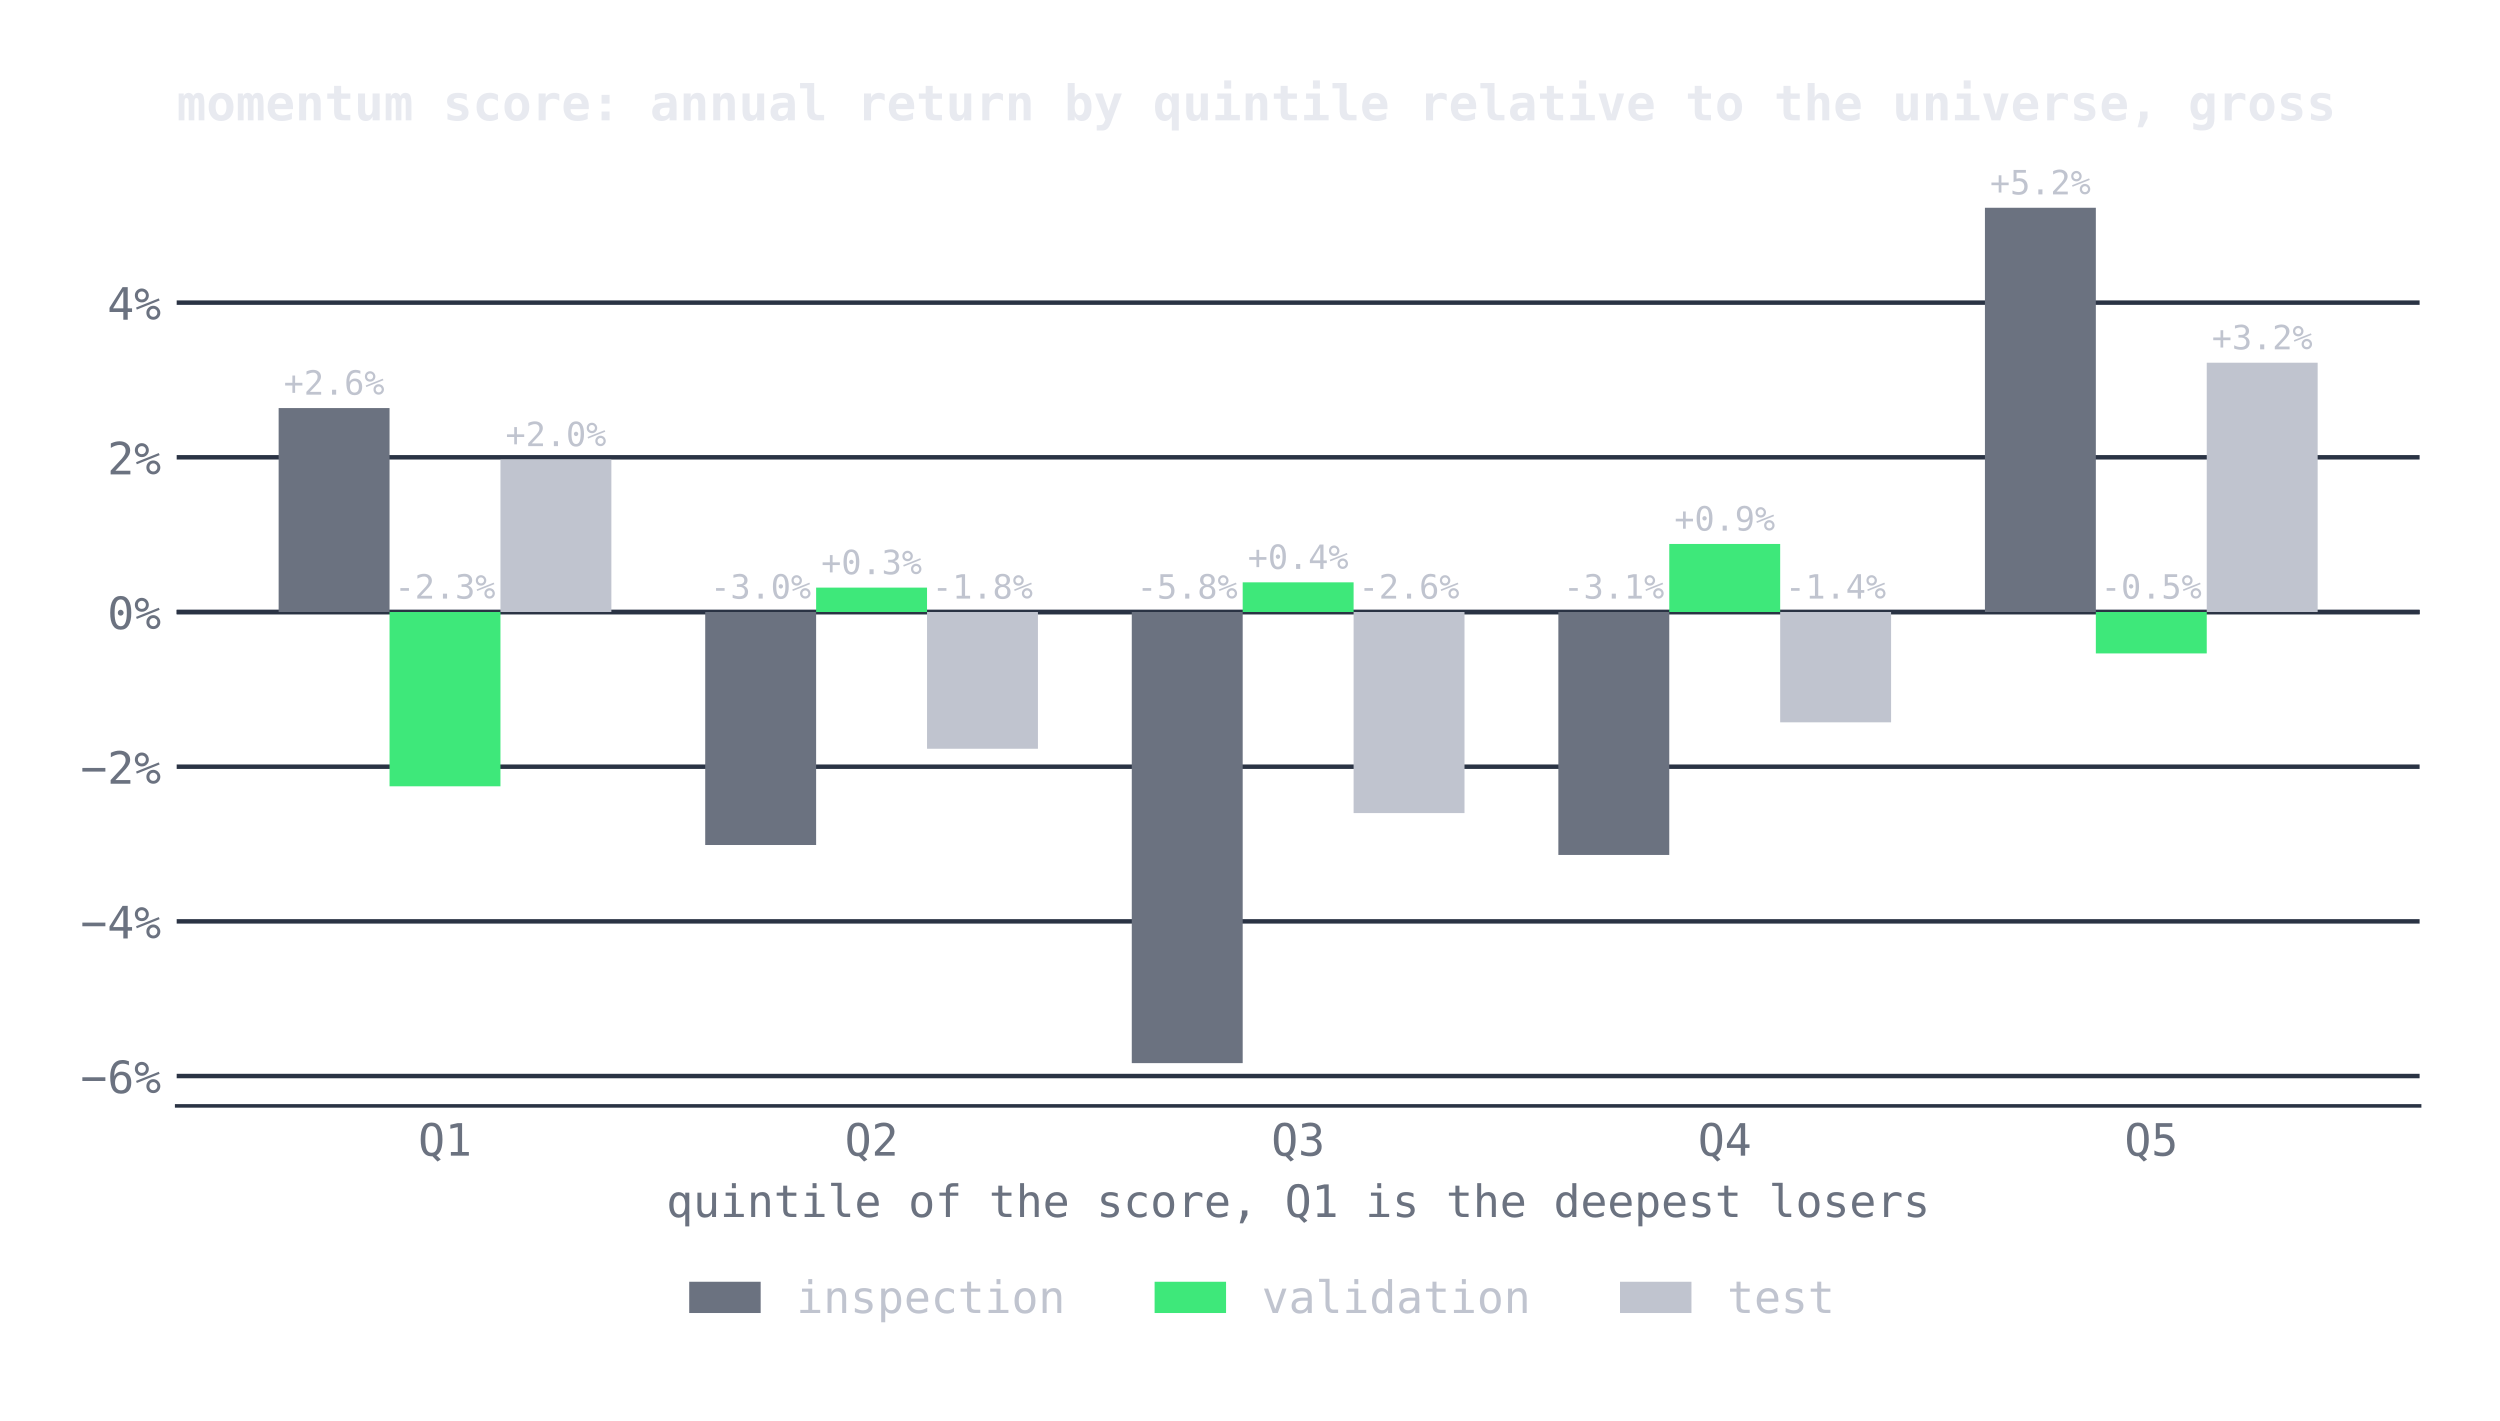
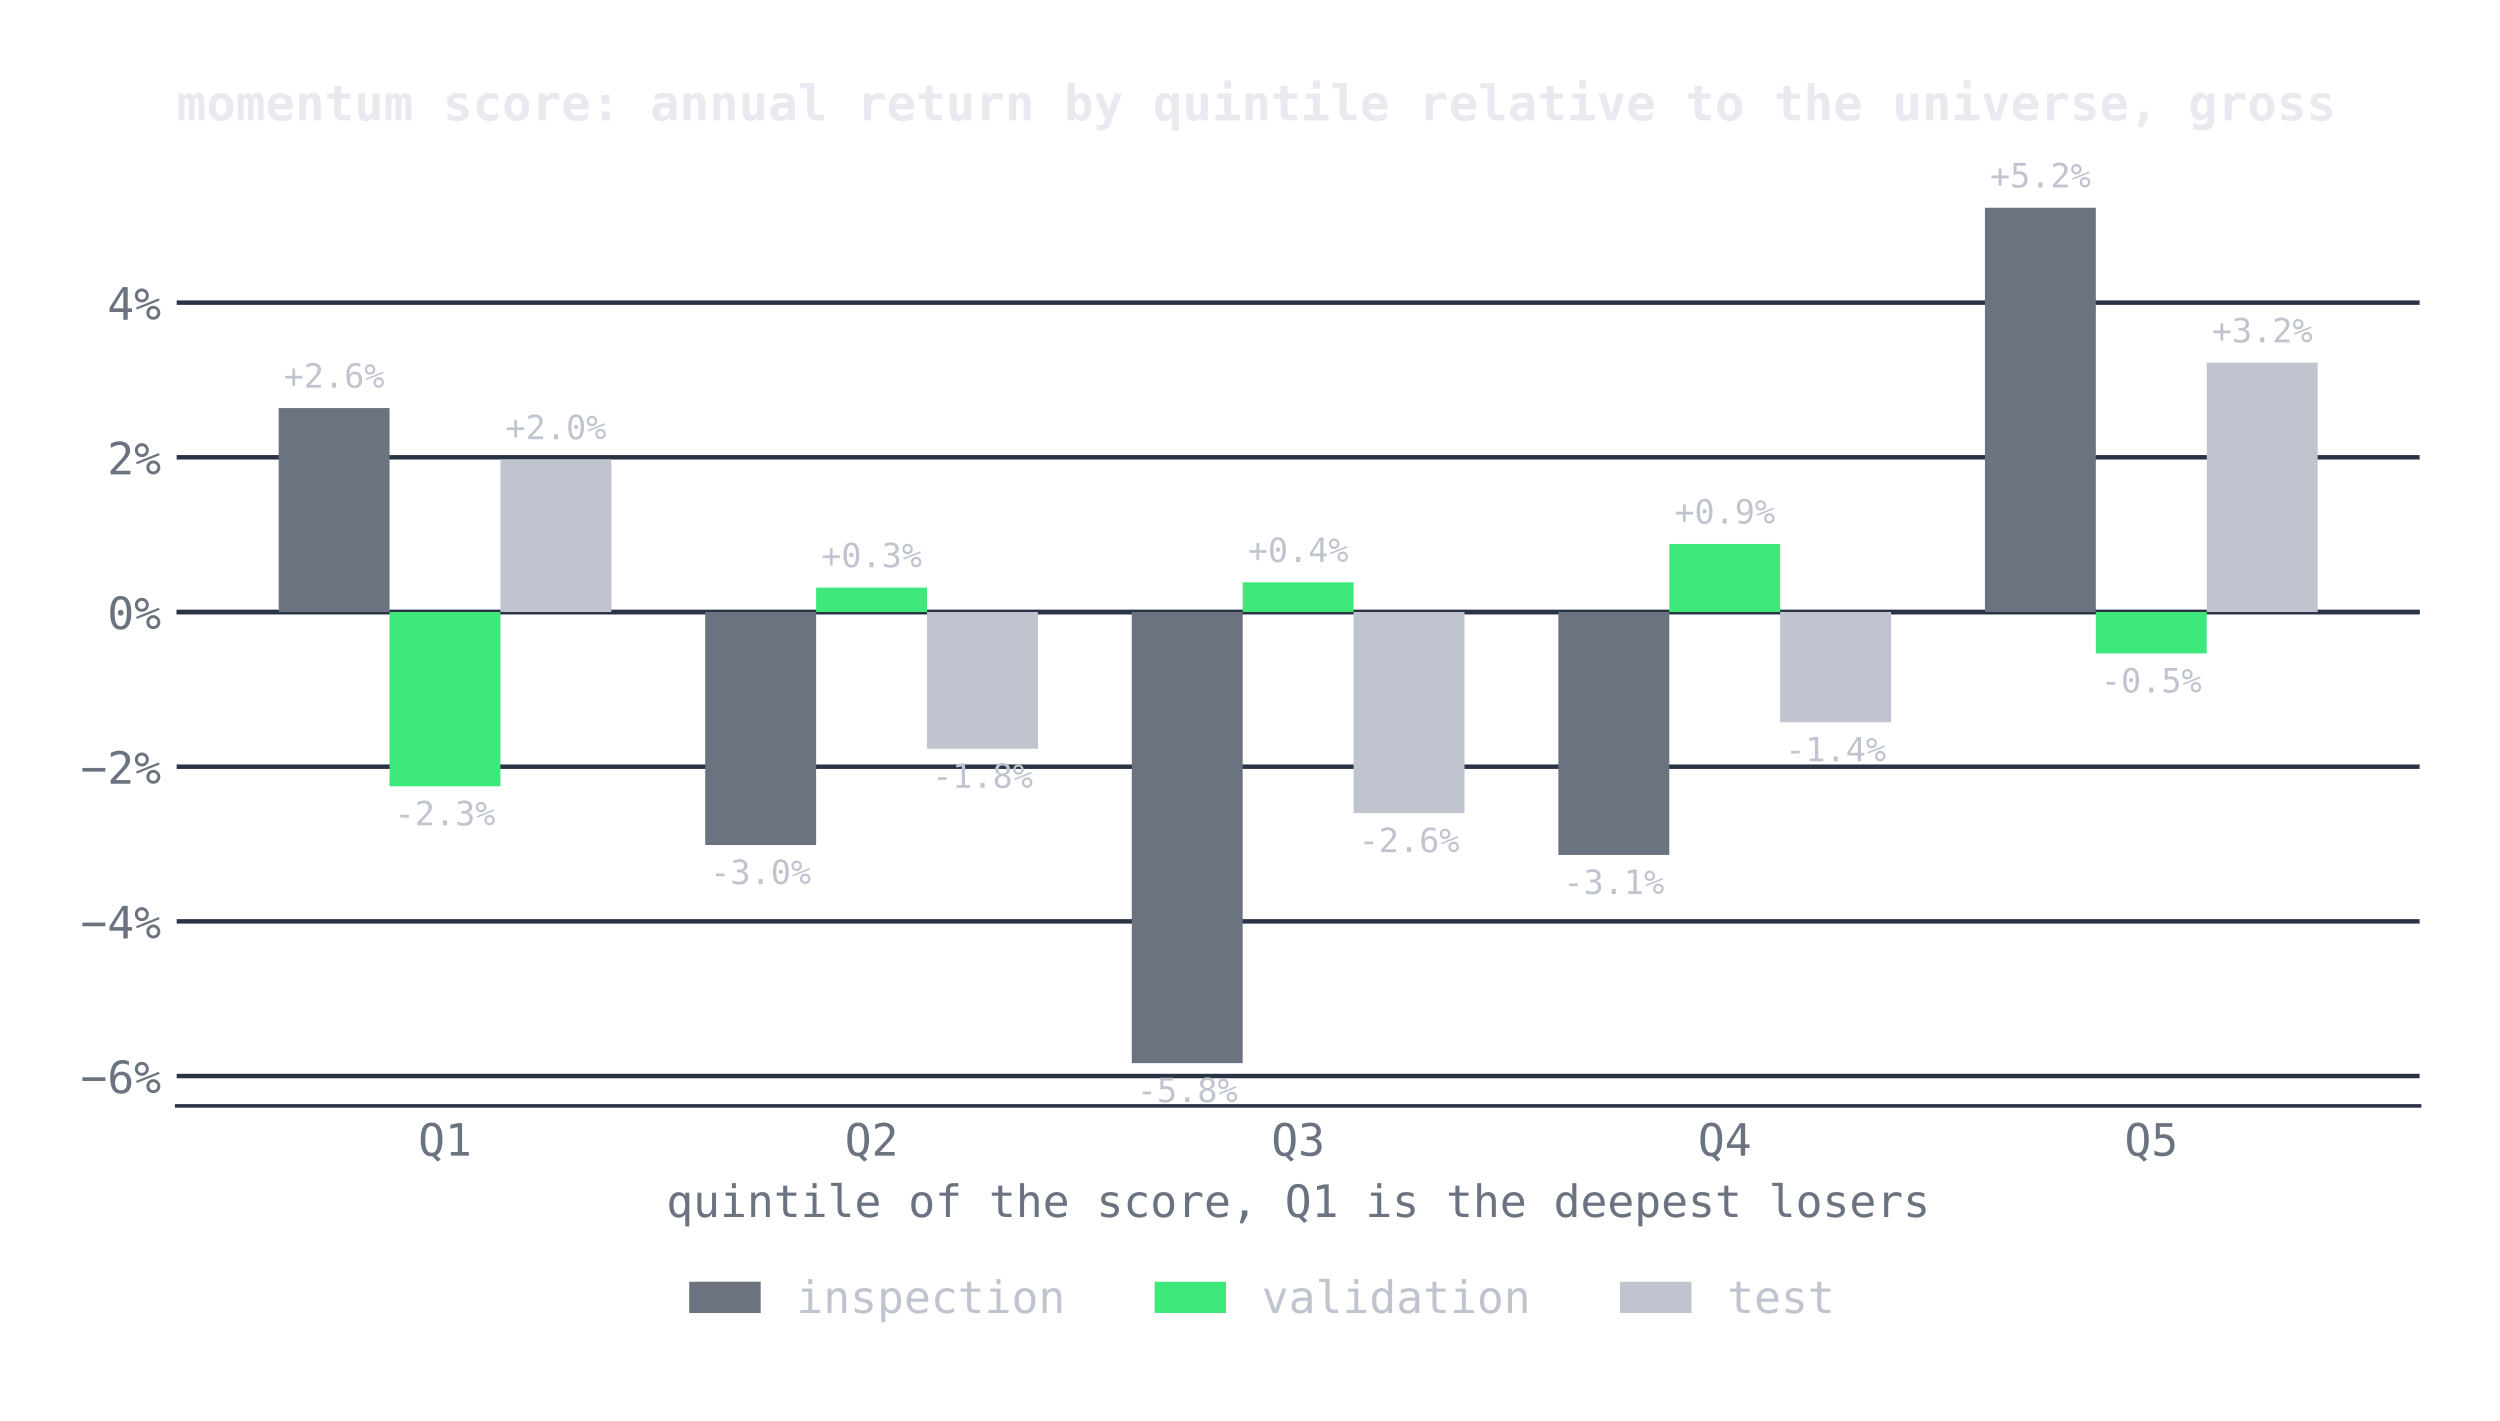
<svg xmlns="http://www.w3.org/2000/svg" width="559.761pt" height="318.071pt" viewBox="0 0 559.761 318.071" version="1.1">
  <defs>
    <style type="text/css">*{stroke-linejoin: round; stroke-linecap: butt}</style>
  </defs>
  <g id="figure_1">
    <g id="patch_1">
      <path d="M 0 318.071  L 559.761 318.071  L 559.761 0  L 0 0  L 0 318.071  z " style="fill: none" />
    </g>
    <g id="axes_1">
      <g id="patch_2">
        <path d="M 39.561 247.615  L 541.761 247.615  L 541.761 36.943  L 39.561 36.943  L 39.561 247.615  z " style="fill: none" />
      </g>
      <g id="matplotlib.axis_1">
        <g id="xtick_1">
          <g id="line2d_1" />
          <g id="text_1">
            <text style="font-size: 10px; font-family: 'IBM Plex Mono, DejaVu Sans Mono, monospace', monospace; text-anchor: middle; fill: #6b7280" x="99.638" y="258.766" transform="rotate(-0 99.63774 258.7662)">Q1</text>
          </g>
        </g>
        <g id="xtick_2">
          <g id="line2d_2" />
          <g id="text_2">
            <text style="font-size: 10px; font-family: 'IBM Plex Mono, DejaVu Sans Mono, monospace', monospace; text-anchor: middle; fill: #6b7280" x="195.149" y="258.766" transform="rotate(-0 195.1493 258.7662)">Q2</text>
          </g>
        </g>
        <g id="xtick_3">
          <g id="line2d_3" />
          <g id="text_3">
            <text style="font-size: 10px; font-family: 'IBM Plex Mono, DejaVu Sans Mono, monospace', monospace; text-anchor: middle; fill: #6b7280" x="290.661" y="258.766" transform="rotate(-0 290.6609 258.7662)">Q3</text>
          </g>
        </g>
        <g id="xtick_4">
          <g id="line2d_4" />
          <g id="text_4">
            <text style="font-size: 10px; font-family: 'IBM Plex Mono, DejaVu Sans Mono, monospace', monospace; text-anchor: middle; fill: #6b7280" x="386.173" y="258.766" transform="rotate(-0 386.1725 258.7662)">Q4</text>
          </g>
        </g>
        <g id="xtick_5">
          <g id="line2d_5" />
          <g id="text_5">
            <text style="font-size: 10px; font-family: 'IBM Plex Mono, DejaVu Sans Mono, monospace', monospace; text-anchor: middle; fill: #6b7280" x="481.684" y="258.766" transform="rotate(-0 481.6841 258.7662)">Q5</text>
          </g>
        </g>
        <g id="text_6">
          <text style="font-size: 10px; font-family: 'IBM Plex Mono, DejaVu Sans Mono, monospace', monospace; text-anchor: middle; fill: #6b7280" x="290.661" y="272.497" transform="rotate(-0 290.6609 272.4975)">quintile of the score, Q1 is the deepest losers</text>
        </g>
      </g>
      <g id="matplotlib.axis_2">
        <g id="ytick_1">
          <g id="line2d_6">
-             <path d="M 39.561 240.928  L 541.761 240.928  " clip-path="url(#p5f7413b48b)" style="fill: none; stroke: #2a3344; stroke-linecap: square" />
+             <path d="M 39.561 240.928  L 541.761 240.928  " clip-path="url(#pcc9012cbed)" style="fill: none; stroke: #2a3344; stroke-linecap: square" />
          </g>
          <g id="line2d_7" />
          <g id="text_7">
            <text style="font-size: 10px; font-family: 'IBM Plex Mono, DejaVu Sans Mono, monospace', monospace; text-anchor: end; fill: #6b7280" x="36.061" y="244.754" transform="rotate(-0 36.06094 244.7541)">−6%</text>
          </g>
        </g>
        <g id="ytick_2">
          <g id="line2d_8">
-             <path d="M 39.561 206.296  L 541.761 206.296  " clip-path="url(#p5f7413b48b)" style="fill: none; stroke: #2a3344; stroke-linecap: square" />
+             <path d="M 39.561 206.296  L 541.761 206.296  " clip-path="url(#pcc9012cbed)" style="fill: none; stroke: #2a3344; stroke-linecap: square" />
          </g>
          <g id="line2d_9" />
          <g id="text_8">
            <text style="font-size: 10px; font-family: 'IBM Plex Mono, DejaVu Sans Mono, monospace', monospace; text-anchor: end; fill: #6b7280" x="36.061" y="210.122" transform="rotate(-0 36.06094 210.1216)">−4%</text>
          </g>
        </g>
        <g id="ytick_3">
          <g id="line2d_10">
-             <path d="M 39.561 171.663  L 541.761 171.663  " clip-path="url(#p5f7413b48b)" style="fill: none; stroke: #2a3344; stroke-linecap: square" />
+             <path d="M 39.561 171.663  L 541.761 171.663  " clip-path="url(#pcc9012cbed)" style="fill: none; stroke: #2a3344; stroke-linecap: square" />
          </g>
          <g id="line2d_11" />
          <g id="text_9">
            <text style="font-size: 10px; font-family: 'IBM Plex Mono, DejaVu Sans Mono, monospace', monospace; text-anchor: end; fill: #6b7280" x="36.061" y="175.489" transform="rotate(-0 36.06094 175.4891)">−2%</text>
          </g>
        </g>
        <g id="ytick_4">
          <g id="line2d_12">
-             <path d="M 39.561 137.031  L 541.761 137.031  " clip-path="url(#p5f7413b48b)" style="fill: none; stroke: #2a3344; stroke-linecap: square" />
+             <path d="M 39.561 137.031  L 541.761 137.031  " clip-path="url(#pcc9012cbed)" style="fill: none; stroke: #2a3344; stroke-linecap: square" />
          </g>
          <g id="line2d_13" />
          <g id="text_10">
            <text style="font-size: 10px; font-family: 'IBM Plex Mono, DejaVu Sans Mono, monospace', monospace; text-anchor: end; fill: #6b7280" x="36.061" y="140.857" transform="rotate(-0 36.06094 140.8566)">0%</text>
          </g>
        </g>
        <g id="ytick_5">
          <g id="line2d_14">
-             <path d="M 39.561 102.398  L 541.761 102.398  " clip-path="url(#p5f7413b48b)" style="fill: none; stroke: #2a3344; stroke-linecap: square" />
+             <path d="M 39.561 102.398  L 541.761 102.398  " clip-path="url(#pcc9012cbed)" style="fill: none; stroke: #2a3344; stroke-linecap: square" />
          </g>
          <g id="line2d_15" />
          <g id="text_11">
            <text style="font-size: 10px; font-family: 'IBM Plex Mono, DejaVu Sans Mono, monospace', monospace; text-anchor: end; fill: #6b7280" x="36.061" y="106.224" transform="rotate(-0 36.06094 106.2241)">2%</text>
          </g>
        </g>
        <g id="ytick_6">
          <g id="line2d_16">
-             <path d="M 39.561 67.766  L 541.761 67.766  " clip-path="url(#p5f7413b48b)" style="fill: none; stroke: #2a3344; stroke-linecap: square" />
+             <path d="M 39.561 67.766  L 541.761 67.766  " clip-path="url(#pcc9012cbed)" style="fill: none; stroke: #2a3344; stroke-linecap: square" />
          </g>
          <g id="line2d_17" />
          <g id="text_12">
            <text style="font-size: 10px; font-family: 'IBM Plex Mono, DejaVu Sans Mono, monospace', monospace; text-anchor: end; fill: #6b7280" x="36.061" y="71.592" transform="rotate(-0 36.06094 71.59155)">4%</text>
          </g>
        </g>
      </g>
      <g id="line2d_18">
-         <path d="M 39.561 137.031  L 541.761 137.031  " clip-path="url(#p5f7413b48b)" style="fill: none; stroke: #2a3344; stroke-linecap: square" />
+         <path d="M 39.561 137.031  L 541.761 137.031  " clip-path="url(#pcc9012cbed)" style="fill: none; stroke: #2a3344; stroke-linecap: square" />
      </g>
      <g id="patch_3">
        <path d="M 39.561 247.615  L 541.761 247.615  " style="fill: none; stroke: #2a3344; stroke-width: 0.8; stroke-linejoin: miter; stroke-linecap: square" />
      </g>
      <g id="patch_4">
-         <path d="M 62.388 137.031  L 87.221 137.031  L 87.221 91.367  L 62.388 91.367  z " clip-path="url(#p5f7413b48b)" style="fill: #6b7280" />
+         <path d="M 62.388 137.031  L 87.221 137.031  L 87.221 91.367  L 62.388 91.367  z " clip-path="url(#pcc9012cbed)" style="fill: #6b7280" />
      </g>
      <g id="patch_5">
-         <path d="M 157.9 137.031  L 182.733 137.031  L 182.733 189.2  L 157.9 189.2  z " clip-path="url(#p5f7413b48b)" style="fill: #6b7280" />
+         <path d="M 157.9 137.031  L 182.733 137.031  L 182.733 189.2  L 157.9 189.2  z " clip-path="url(#pcc9012cbed)" style="fill: #6b7280" />
      </g>
      <g id="patch_6">
-         <path d="M 253.411 137.031  L 278.244 137.031  L 278.244 238.039  L 253.411 238.039  z " clip-path="url(#p5f7413b48b)" style="fill: #6b7280" />
+         <path d="M 253.411 137.031  L 278.244 137.031  L 278.244 238.039  L 253.411 238.039  z " clip-path="url(#pcc9012cbed)" style="fill: #6b7280" />
      </g>
      <g id="patch_7">
-         <path d="M 348.923 137.031  L 373.756 137.031  L 373.756 191.428  L 348.923 191.428  z " clip-path="url(#p5f7413b48b)" style="fill: #6b7280" />
+         <path d="M 348.923 137.031  L 373.756 137.031  L 373.756 191.428  L 348.923 191.428  z " clip-path="url(#pcc9012cbed)" style="fill: #6b7280" />
      </g>
      <g id="patch_8">
-         <path d="M 444.435 137.031  L 469.268 137.031  L 469.268 46.519  L 444.435 46.519  z " clip-path="url(#p5f7413b48b)" style="fill: #6b7280" />
+         <path d="M 444.435 137.031  L 469.268 137.031  L 469.268 46.519  L 444.435 46.519  z " clip-path="url(#pcc9012cbed)" style="fill: #6b7280" />
      </g>
      <g id="text_13">
-         <text style="font-size: 7.5px; font-family: 'IBM Plex Mono, DejaVu Sans Mono, monospace', monospace; text-anchor: middle; fill: #c0c4cf" x="74.805" y="88.367" transform="rotate(-0 74.80472 88.36722)">+2.6%</text>
+         <text style="font-size: 7.5px; font-family: 'IBM Plex Mono, DejaVu Sans Mono, monospace', monospace; text-anchor: middle; fill: #c0c4cf" x="74.805" y="86.807" transform="rotate(-0 74.80472 86.80746)">+2.6%</text>
      </g>
      <g id="text_14">
-         <text style="font-size: 7.5px; font-family: 'IBM Plex Mono, DejaVu Sans Mono, monospace', monospace; text-anchor: middle; fill: #c0c4cf" x="170.316" y="134.031" transform="rotate(-0 170.3163 134.0308)">-3.0%</text>
+         <text style="font-size: 7.5px; font-family: 'IBM Plex Mono, DejaVu Sans Mono, monospace', monospace; text-anchor: middle; fill: #c0c4cf" x="170.316" y="197.939" transform="rotate(-0 170.3163 197.9389)">-3.0%</text>
      </g>
      <g id="text_15">
-         <text style="font-size: 7.5px; font-family: 'IBM Plex Mono, DejaVu Sans Mono, monospace', monospace; text-anchor: middle; fill: #c0c4cf" x="265.828" y="134.031" transform="rotate(-0 265.8279 134.0308)">-5.8%</text>
+         <text style="font-size: 7.5px; font-family: 'IBM Plex Mono, DejaVu Sans Mono, monospace', monospace; text-anchor: middle; fill: #c0c4cf" x="265.828" y="246.777" transform="rotate(-0 265.8279 246.7773)">-5.8%</text>
      </g>
      <g id="text_16">
-         <text style="font-size: 7.5px; font-family: 'IBM Plex Mono, DejaVu Sans Mono, monospace', monospace; text-anchor: middle; fill: #c0c4cf" x="361.34" y="134.031" transform="rotate(-0 361.3395 134.0308)">-3.1%</text>
+         <text style="font-size: 7.5px; font-family: 'IBM Plex Mono, DejaVu Sans Mono, monospace', monospace; text-anchor: middle; fill: #c0c4cf" x="361.34" y="200.166" transform="rotate(-0 361.3395 200.1663)">-3.1%</text>
      </g>
      <g id="text_17">
-         <text style="font-size: 7.5px; font-family: 'IBM Plex Mono, DejaVu Sans Mono, monospace', monospace; text-anchor: middle; fill: #c0c4cf" x="456.851" y="43.519" transform="rotate(-0 456.8511 43.51866)">+5.2%</text>
+         <text style="font-size: 7.5px; font-family: 'IBM Plex Mono, DejaVu Sans Mono, monospace', monospace; text-anchor: middle; fill: #c0c4cf" x="456.851" y="41.959" transform="rotate(-0 456.8511 41.95889)">+5.2%</text>
      </g>
      <g id="patch_9">
-         <path d="M 87.221 137.031  L 112.054 137.031  L 112.054 176.055  L 87.221 176.055  z " clip-path="url(#p5f7413b48b)" style="fill: #3ee87a" />
+         <path d="M 87.221 137.031  L 112.054 137.031  L 112.054 176.055  L 87.221 176.055  z " clip-path="url(#pcc9012cbed)" style="fill: #3ee87a" />
      </g>
      <g id="patch_10">
-         <path d="M 182.733 137.031  L 207.566 137.031  L 207.566 131.569  L 182.733 131.569  z " clip-path="url(#p5f7413b48b)" style="fill: #3ee87a" />
+         <path d="M 182.733 137.031  L 207.566 137.031  L 207.566 131.569  L 182.733 131.569  z " clip-path="url(#pcc9012cbed)" style="fill: #3ee87a" />
      </g>
      <g id="patch_11">
-         <path d="M 278.244 137.031  L 303.077 137.031  L 303.077 130.388  L 278.244 130.388  z " clip-path="url(#p5f7413b48b)" style="fill: #3ee87a" />
+         <path d="M 278.244 137.031  L 303.077 137.031  L 303.077 130.388  L 278.244 130.388  z " clip-path="url(#pcc9012cbed)" style="fill: #3ee87a" />
      </g>
      <g id="patch_12">
-         <path d="M 373.756 137.031  L 398.589 137.031  L 398.589 121.796  L 373.756 121.796  z " clip-path="url(#p5f7413b48b)" style="fill: #3ee87a" />
+         <path d="M 373.756 137.031  L 398.589 137.031  L 398.589 121.796  L 373.756 121.796  z " clip-path="url(#pcc9012cbed)" style="fill: #3ee87a" />
      </g>
      <g id="patch_13">
-         <path d="M 469.268 137.031  L 494.101 137.031  L 494.101 146.304  L 469.268 146.304  z " clip-path="url(#p5f7413b48b)" style="fill: #3ee87a" />
+         <path d="M 469.268 137.031  L 494.101 137.031  L 494.101 146.304  L 469.268 146.304  z " clip-path="url(#pcc9012cbed)" style="fill: #3ee87a" />
      </g>
      <g id="text_18">
-         <text style="font-size: 7.5px; font-family: 'IBM Plex Mono, DejaVu Sans Mono, monospace', monospace; text-anchor: middle; fill: #c0c4cf" x="99.638" y="134.031" transform="rotate(-0 99.63774 134.0308)">-2.3%</text>
+         <text style="font-size: 7.5px; font-family: 'IBM Plex Mono, DejaVu Sans Mono, monospace', monospace; text-anchor: middle; fill: #c0c4cf" x="99.638" y="184.794" transform="rotate(-0 99.63774 184.7938)">-2.3%</text>
      </g>
      <g id="text_19">
-         <text style="font-size: 7.5px; font-family: 'IBM Plex Mono, DejaVu Sans Mono, monospace', monospace; text-anchor: middle; fill: #c0c4cf" x="195.149" y="128.569" transform="rotate(-0 195.1493 128.5694)">+0.3%</text>
+         <text style="font-size: 7.5px; font-family: 'IBM Plex Mono, DejaVu Sans Mono, monospace', monospace; text-anchor: middle; fill: #c0c4cf" x="195.149" y="127.01" transform="rotate(-0 195.1493 127.0096)">+0.3%</text>
      </g>
      <g id="text_20">
-         <text style="font-size: 7.5px; font-family: 'IBM Plex Mono, DejaVu Sans Mono, monospace', monospace; text-anchor: middle; fill: #c0c4cf" x="290.661" y="127.388" transform="rotate(-0 290.6609 127.3875)">+0.4%</text>
+         <text style="font-size: 7.5px; font-family: 'IBM Plex Mono, DejaVu Sans Mono, monospace', monospace; text-anchor: middle; fill: #c0c4cf" x="290.661" y="125.828" transform="rotate(-0 290.6609 125.8278)">+0.4%</text>
      </g>
      <g id="text_21">
-         <text style="font-size: 7.5px; font-family: 'IBM Plex Mono, DejaVu Sans Mono, monospace', monospace; text-anchor: middle; fill: #c0c4cf" x="386.173" y="118.796" transform="rotate(-0 386.1725 118.7961)">+0.9%</text>
+         <text style="font-size: 7.5px; font-family: 'IBM Plex Mono, DejaVu Sans Mono, monospace', monospace; text-anchor: middle; fill: #c0c4cf" x="386.173" y="117.236" transform="rotate(-0 386.1725 117.2363)">+0.9%</text>
      </g>
      <g id="text_22">
-         <text style="font-size: 7.5px; font-family: 'IBM Plex Mono, DejaVu Sans Mono, monospace', monospace; text-anchor: middle; fill: #c0c4cf" x="481.684" y="134.031" transform="rotate(-0 481.6841 134.0308)">-0.5%</text>
+         <text style="font-size: 7.5px; font-family: 'IBM Plex Mono, DejaVu Sans Mono, monospace', monospace; text-anchor: middle; fill: #c0c4cf" x="481.684" y="155.043" transform="rotate(-0 481.6841 155.043)">-0.5%</text>
      </g>
      <g id="patch_14">
-         <path d="M 112.054 137.031  L 136.887 137.031  L 136.887 102.9  L 112.054 102.9  z " clip-path="url(#p5f7413b48b)" style="fill: #c0c4cf" />
+         <path d="M 112.054 137.031  L 136.887 137.031  L 136.887 102.9  L 112.054 102.9  z " clip-path="url(#pcc9012cbed)" style="fill: #c0c4cf" />
      </g>
      <g id="patch_15">
-         <path d="M 207.566 137.031  L 232.399 137.031  L 232.399 167.65  L 207.566 167.65  z " clip-path="url(#p5f7413b48b)" style="fill: #c0c4cf" />
+         <path d="M 207.566 137.031  L 232.399 137.031  L 232.399 167.65  L 207.566 167.65  z " clip-path="url(#pcc9012cbed)" style="fill: #c0c4cf" />
      </g>
      <g id="patch_16">
-         <path d="M 303.077 137.031  L 327.91 137.031  L 327.91 182.052  L 303.077 182.052  z " clip-path="url(#p5f7413b48b)" style="fill: #c0c4cf" />
+         <path d="M 303.077 137.031  L 327.91 137.031  L 327.91 182.052  L 303.077 182.052  z " clip-path="url(#pcc9012cbed)" style="fill: #c0c4cf" />
      </g>
      <g id="patch_17">
-         <path d="M 398.589 137.031  L 423.422 137.031  L 423.422 161.732  L 398.589 161.732  z " clip-path="url(#p5f7413b48b)" style="fill: #c0c4cf" />
+         <path d="M 398.589 137.031  L 423.422 137.031  L 423.422 161.732  L 398.589 161.732  z " clip-path="url(#pcc9012cbed)" style="fill: #c0c4cf" />
      </g>
      <g id="patch_18">
-         <path d="M 494.101 137.031  L 518.934 137.031  L 518.934 81.214  L 494.101 81.214  z " clip-path="url(#p5f7413b48b)" style="fill: #c0c4cf" />
+         <path d="M 494.101 137.031  L 518.934 137.031  L 518.934 81.214  L 494.101 81.214  z " clip-path="url(#pcc9012cbed)" style="fill: #c0c4cf" />
      </g>
      <g id="text_23">
-         <text style="font-size: 7.5px; font-family: 'IBM Plex Mono, DejaVu Sans Mono, monospace', monospace; text-anchor: middle; fill: #c0c4cf" x="124.471" y="99.9" transform="rotate(-0 124.4708 99.89972)">+2.0%</text>
+         <text style="font-size: 7.5px; font-family: 'IBM Plex Mono, DejaVu Sans Mono, monospace', monospace; text-anchor: middle; fill: #c0c4cf" x="124.471" y="98.34" transform="rotate(-0 124.4708 98.33995)">+2.0%</text>
      </g>
      <g id="text_24">
-         <text style="font-size: 7.5px; font-family: 'IBM Plex Mono, DejaVu Sans Mono, monospace', monospace; text-anchor: middle; fill: #c0c4cf" x="219.982" y="134.031" transform="rotate(-0 219.9824 134.0308)">-1.8%</text>
+         <text style="font-size: 7.5px; font-family: 'IBM Plex Mono, DejaVu Sans Mono, monospace', monospace; text-anchor: middle; fill: #c0c4cf" x="219.982" y="176.389" transform="rotate(-0 219.9824 176.3886)">-1.8%</text>
      </g>
      <g id="text_25">
-         <text style="font-size: 7.5px; font-family: 'IBM Plex Mono, DejaVu Sans Mono, monospace', monospace; text-anchor: middle; fill: #c0c4cf" x="315.494" y="134.031" transform="rotate(-0 315.494 134.0308)">-2.6%</text>
+         <text style="font-size: 7.5px; font-family: 'IBM Plex Mono, DejaVu Sans Mono, monospace', monospace; text-anchor: middle; fill: #c0c4cf" x="315.494" y="190.791" transform="rotate(-0 315.494 190.7906)">-2.6%</text>
      </g>
      <g id="text_26">
-         <text style="font-size: 7.5px; font-family: 'IBM Plex Mono, DejaVu Sans Mono, monospace', monospace; text-anchor: middle; fill: #c0c4cf" x="411.006" y="134.031" transform="rotate(-0 411.0056 134.0308)">-1.4%</text>
+         <text style="font-size: 7.5px; font-family: 'IBM Plex Mono, DejaVu Sans Mono, monospace', monospace; text-anchor: middle; fill: #c0c4cf" x="411.006" y="170.47" transform="rotate(-0 411.0056 170.4702)">-1.4%</text>
      </g>
      <g id="text_27">
-         <text style="font-size: 7.5px; font-family: 'IBM Plex Mono, DejaVu Sans Mono, monospace', monospace; text-anchor: middle; fill: #c0c4cf" x="506.517" y="78.214" transform="rotate(-0 506.5172 78.21362)">+3.2%</text>
+         <text style="font-size: 7.5px; font-family: 'IBM Plex Mono, DejaVu Sans Mono, monospace', monospace; text-anchor: middle; fill: #c0c4cf" x="506.517" y="76.654" transform="rotate(-0 506.5172 76.65385)">+3.2%</text>
      </g>
      <g id="text_28">
        <text style="font-weight: 700; font-size: 11px; font-family: 'IBM Plex Mono, DejaVu Sans Mono, monospace', monospace; text-anchor: start; fill: #e8eaf0" x="39.561" y="26.943" transform="rotate(-0 39.56094 26.94266)">momentum score: annual return by quintile relative to the universe, gross</text>
      </g>
    </g>
    <g id="legend_1">
      <g id="patch_19">
        <path d="M 154.317 293.991  L 170.317 293.991  L 170.317 286.991  L 154.317 286.991  z " style="fill: #6b7280" />
      </g>
      <g id="text_29">
        <text style="font-size: 10px; font-family: 'IBM Plex Mono, DejaVu Sans Mono, monospace', monospace; text-anchor: start; fill: #c0c4cf" x="178.317" y="293.991" transform="rotate(-0 178.3172 293.991)">inspection</text>
      </g>
      <g id="patch_20">
        <path d="M 258.52 293.991  L 274.52 293.991  L 274.52 286.991  L 258.52 286.991  z " style="fill: #3ee87a" />
      </g>
      <g id="text_30">
        <text style="font-size: 10px; font-family: 'IBM Plex Mono, DejaVu Sans Mono, monospace', monospace; text-anchor: start; fill: #c0c4cf" x="282.52" y="293.991" transform="rotate(-0 282.5203 293.991)">validation</text>
      </g>
      <g id="patch_21">
        <path d="M 362.723 293.991  L 378.723 293.991  L 378.723 286.991  L 362.723 286.991  z " style="fill: #c0c4cf" />
      </g>
      <g id="text_31">
        <text style="font-size: 10px; font-family: 'IBM Plex Mono, DejaVu Sans Mono, monospace', monospace; text-anchor: start; fill: #c0c4cf" x="386.723" y="293.991" transform="rotate(-0 386.7234 293.991)">test</text>
      </g>
    </g>
  </g>
  <defs>
-     <clipPath id="p5f7413b48b">
+     <clipPath id="pcc9012cbed">
      <rect x="39.561" y="36.943" width="502.2" height="210.672" />
    </clipPath>
  </defs>
</svg>
